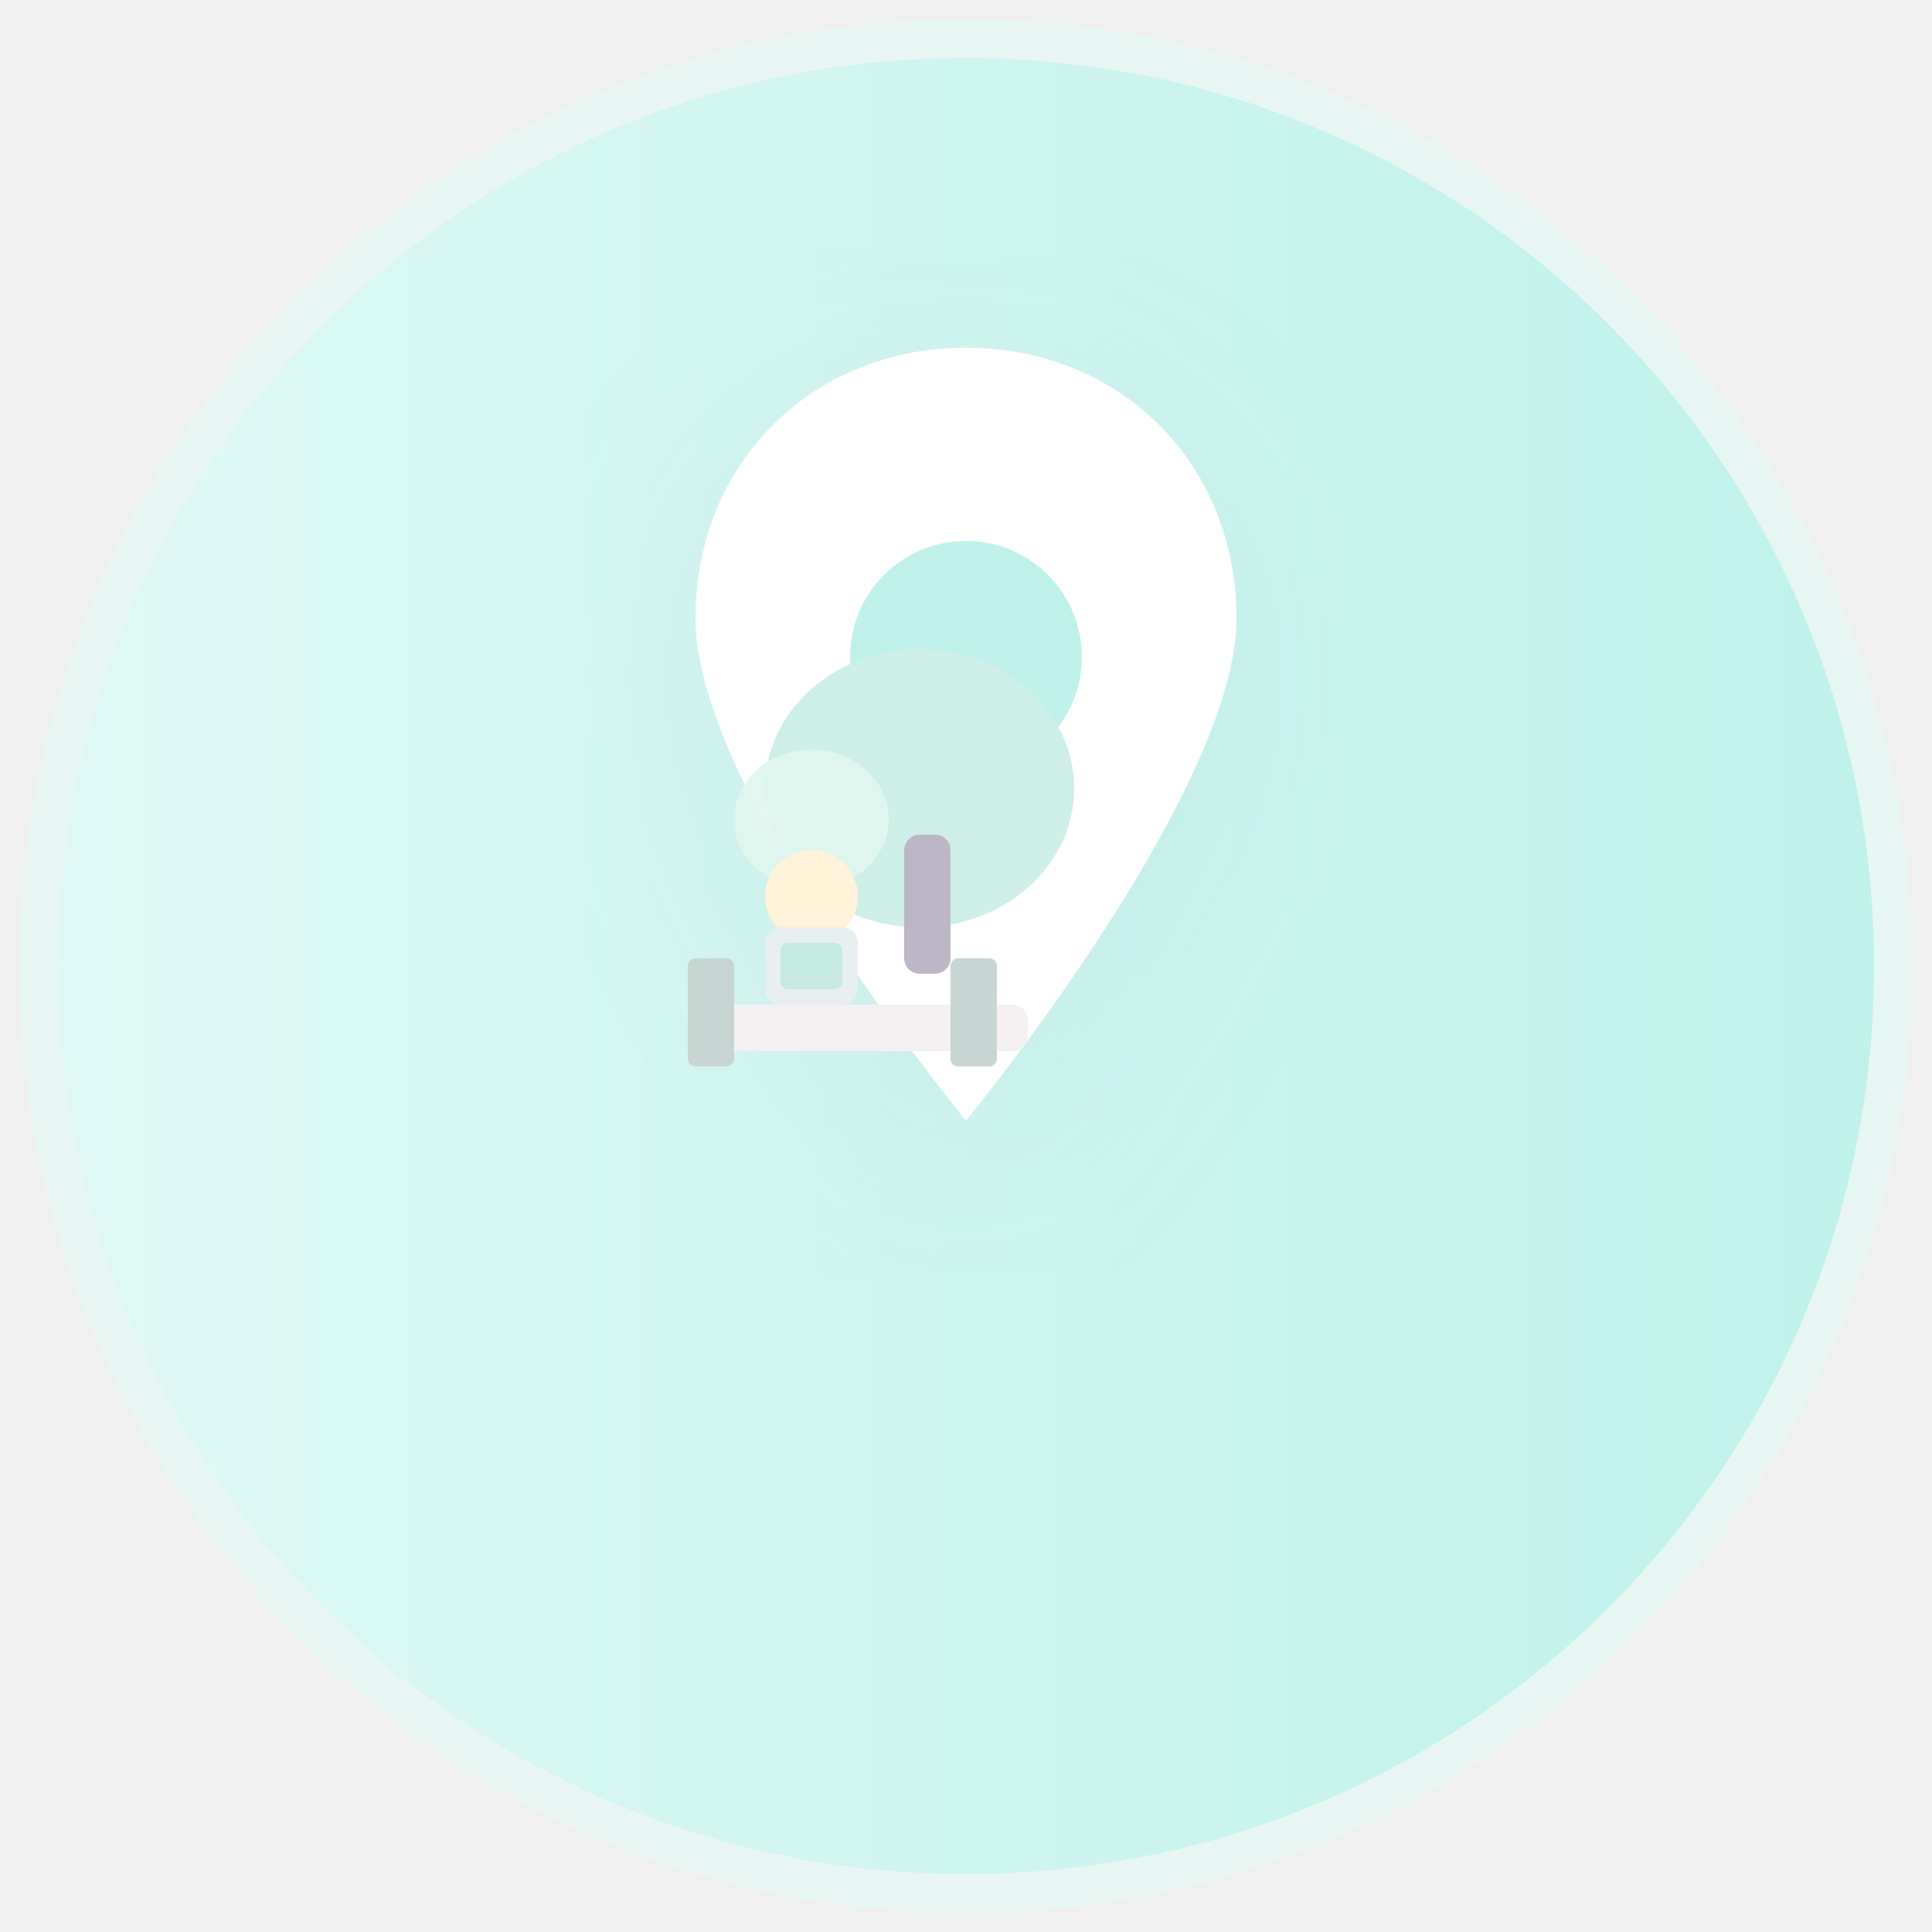
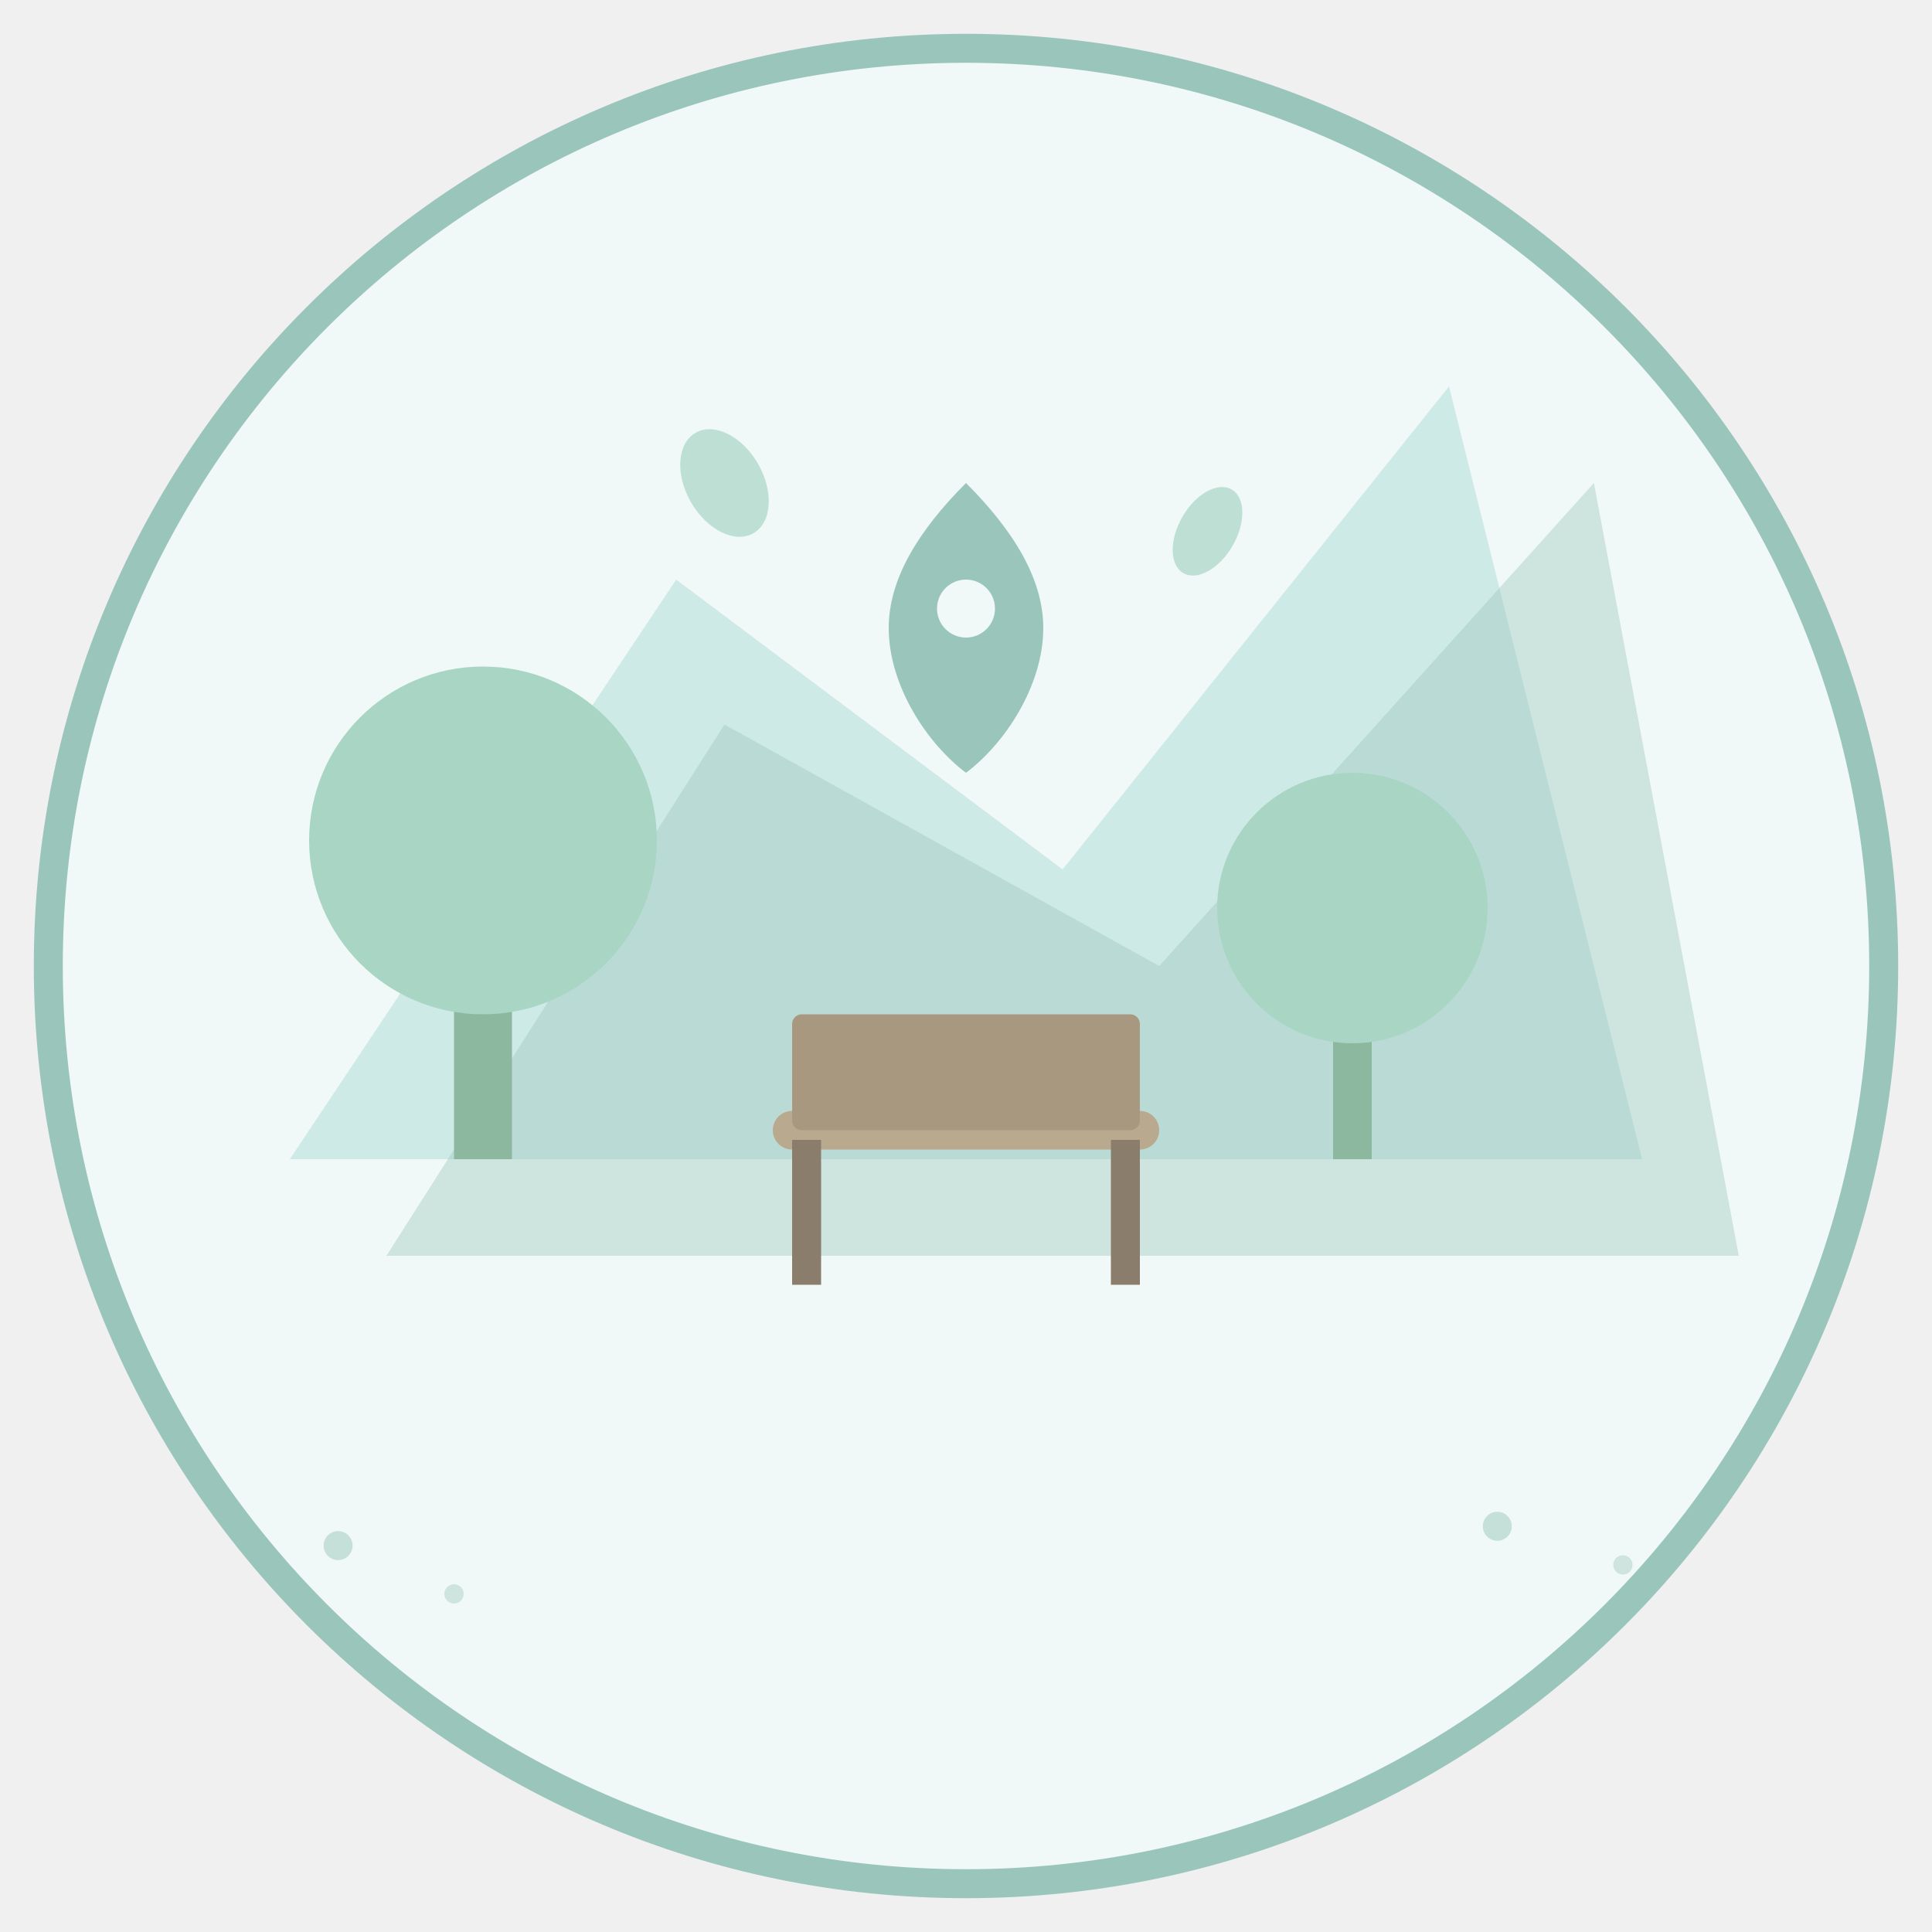
- <svg xmlns="http://www.w3.org/2000/svg" viewBox="0 0 200 200" width="400" height="400" role="img" aria-label="QuietSpace logo">
-   <defs>
-     <linearGradient id="gradMint" x1="0" x2="1">
-       <stop offset="0" stop-color="#dff9f5" />
-       <stop offset="1" stop-color="#bff1ea" />
-     </linearGradient>
-     <filter id="softShadow" x="-20%" y="-20%" width="140%" height="140%">
-       <feDropShadow dx="0" dy="6" stdDeviation="10" flood-color="#9fb4c8" flood-opacity="0.15" />
-     </filter>
-   </defs>
-   <circle cx="100" cy="100" r="96" fill="url(#gradMint)" />
-   <path d="M100 36c-16 0-28 12-28 28 0 18 28 52 28 52s28-34 28-52c0-16-12-28-28-28z" fill="#ffffff" filter="url(#softShadow)" />
-   <circle cx="100" cy="68" r="12" fill="#bff1ea" />
-   <g transform="translate(76,88) scale(0.8)">
-     <ellipse cx="24" cy="-8" rx="20" ry="18" fill="#cdefe7" />
-     <ellipse cx="10" cy="-4" rx="10" ry="9" fill="#dff7ef" opacity="0.95" />
-     <rect x="22" y="-2" width="6" height="18" rx="2" fill="#bdb6c6" />
-     <rect x="-6" y="20" width="44" height="6" rx="2" fill="#f5f1f3" />
-     <rect x="-6" y="14" width="6" height="14" rx="1" fill="#c7d6d2" />
-     <rect x="28" y="14" width="6" height="14" rx="1" fill="#c7d6d2" />
-     <circle cx="10" cy="6" r="6" fill="#fff3d9" />
-     <rect x="4" y="10" width="12" height="10" rx="2" fill="#e7eff0" />
-     <rect x="6" y="12" width="8" height="6" rx="1" fill="#c6e9e2" />
+ <svg xmlns="http://www.w3.org/2000/svg" viewBox="0 0 200 200">
+   <circle cx="100" cy="100" r="95" fill="#F0F9F7" stroke="#9AC5BB" stroke-width="3" />
+   <path d="M 30 120 L 70 60 L 110 90 L 150 40 L 170 120" fill="#B8E0DB" opacity="0.6" />
+   <path d="M 40 130 L 75 75 L 120 100 L 165 50 L 180 130" fill="#9AC5BB" opacity="0.4" />
+   <g id="tree1" transform="translate(50, 95)">
+     <rect x="-3" y="0" width="6" height="25" fill="#8DB8A0" />
+     <circle cx="0" cy="-8" r="18" fill="#A8D5C4" />
  </g>
-   <circle cx="100" cy="100" r="96" fill="none" stroke="#e8f7f4" stroke-width="4" />
+   <g id="tree2" transform="translate(140, 100)">
+     <rect x="-2" y="0" width="4" height="20" fill="#8DB8A0" />
+     <circle cx="0" cy="-6" r="14" fill="#A8D5C4" />
+   </g>
+   <g id="bench" transform="translate(100, 120)">
+     <rect x="-20" y="-5" width="40" height="4" fill="#B8A98F" rx="2" />
+     <rect x="-18" y="-15" width="36" height="12" fill="#A89880" rx="1" />
+     <rect x="-18" y="-2" width="3" height="15" fill="#8B7D6B" />
+     <rect x="15" y="-2" width="3" height="15" fill="#8B7D6B" />
+   </g>
+   <g id="pin" transform="translate(100, 65)">
+     <path d="M 0 -15 C -5 -10 -8 -5 -8 0 C -8 6 -4 12 0 15 C 4 12 8 6 8 0 C 8 -5 5 -10 0 -15 Z" fill="#9AC5BB" />
+     <circle cx="0" cy="-2" r="3" fill="#F0F9F7" />
+   </g>
+   <ellipse cx="75" cy="50" rx="4" ry="6" fill="#A8D5C4" opacity="0.7" transform="rotate(-30 75 50)" />
+   <ellipse cx="125" cy="55" rx="3" ry="5" fill="#A8D5C4" opacity="0.7" transform="rotate(30 125 55)" />
+   <circle cx="35" cy="160" r="1.5" fill="#9AC5BB" opacity="0.5" />
+   <circle cx="47" cy="165" r="1" fill="#9AC5BB" opacity="0.4" />
+   <circle cx="155" cy="158" r="1.5" fill="#9AC5BB" opacity="0.5" />
+   <circle cx="168" cy="162" r="1" fill="#9AC5BB" opacity="0.4" />
</svg>
